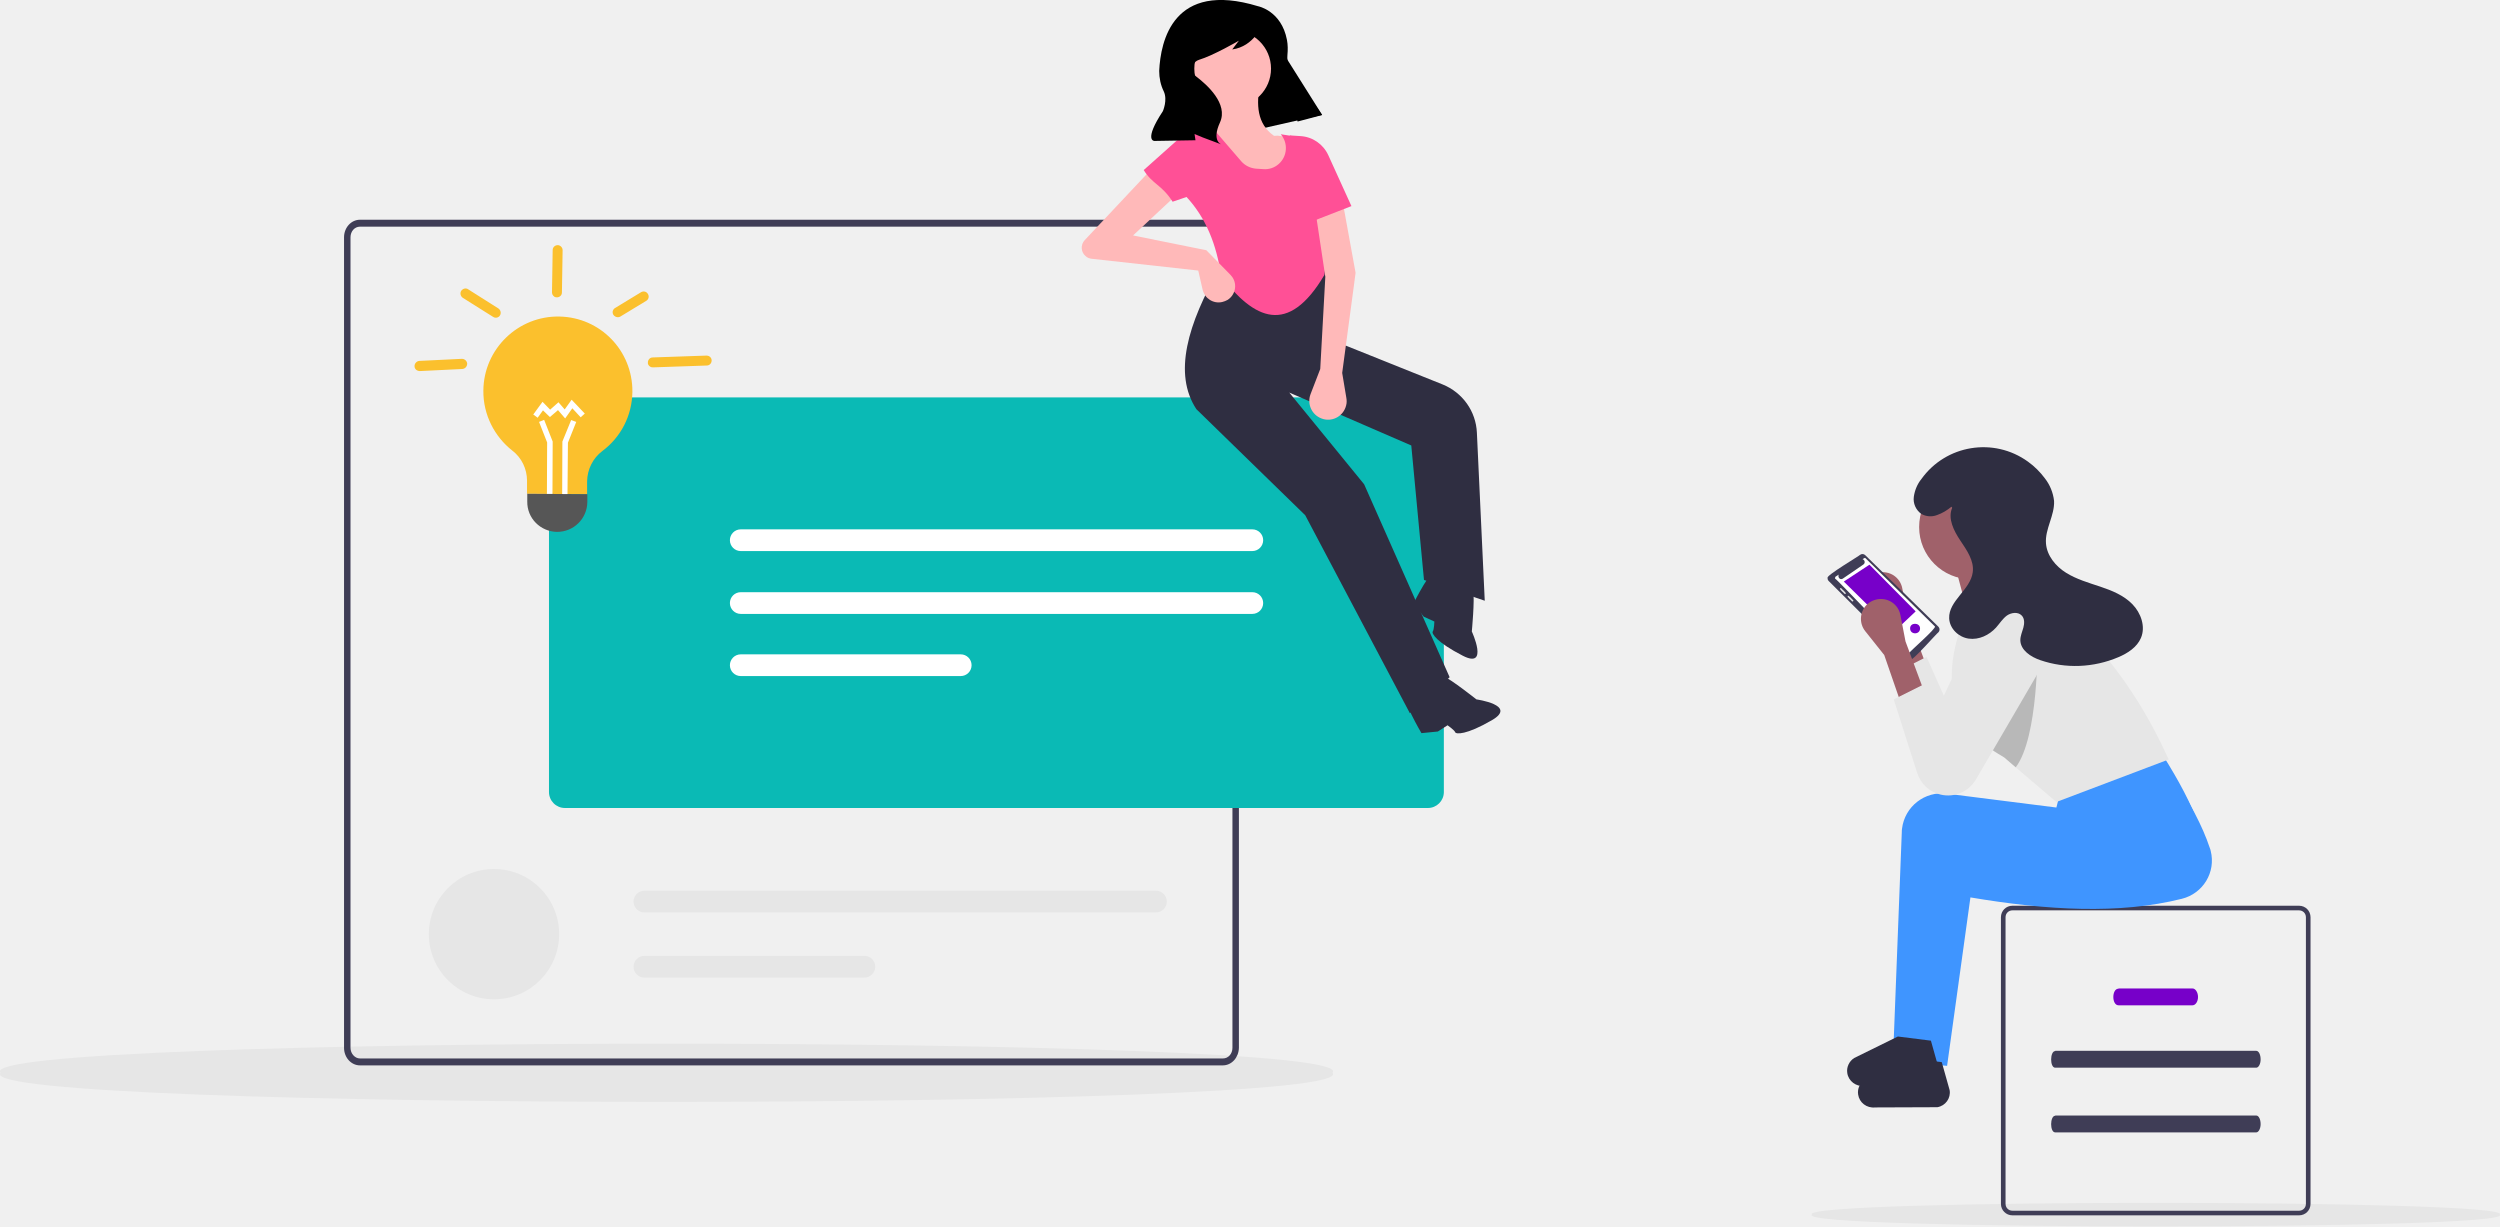
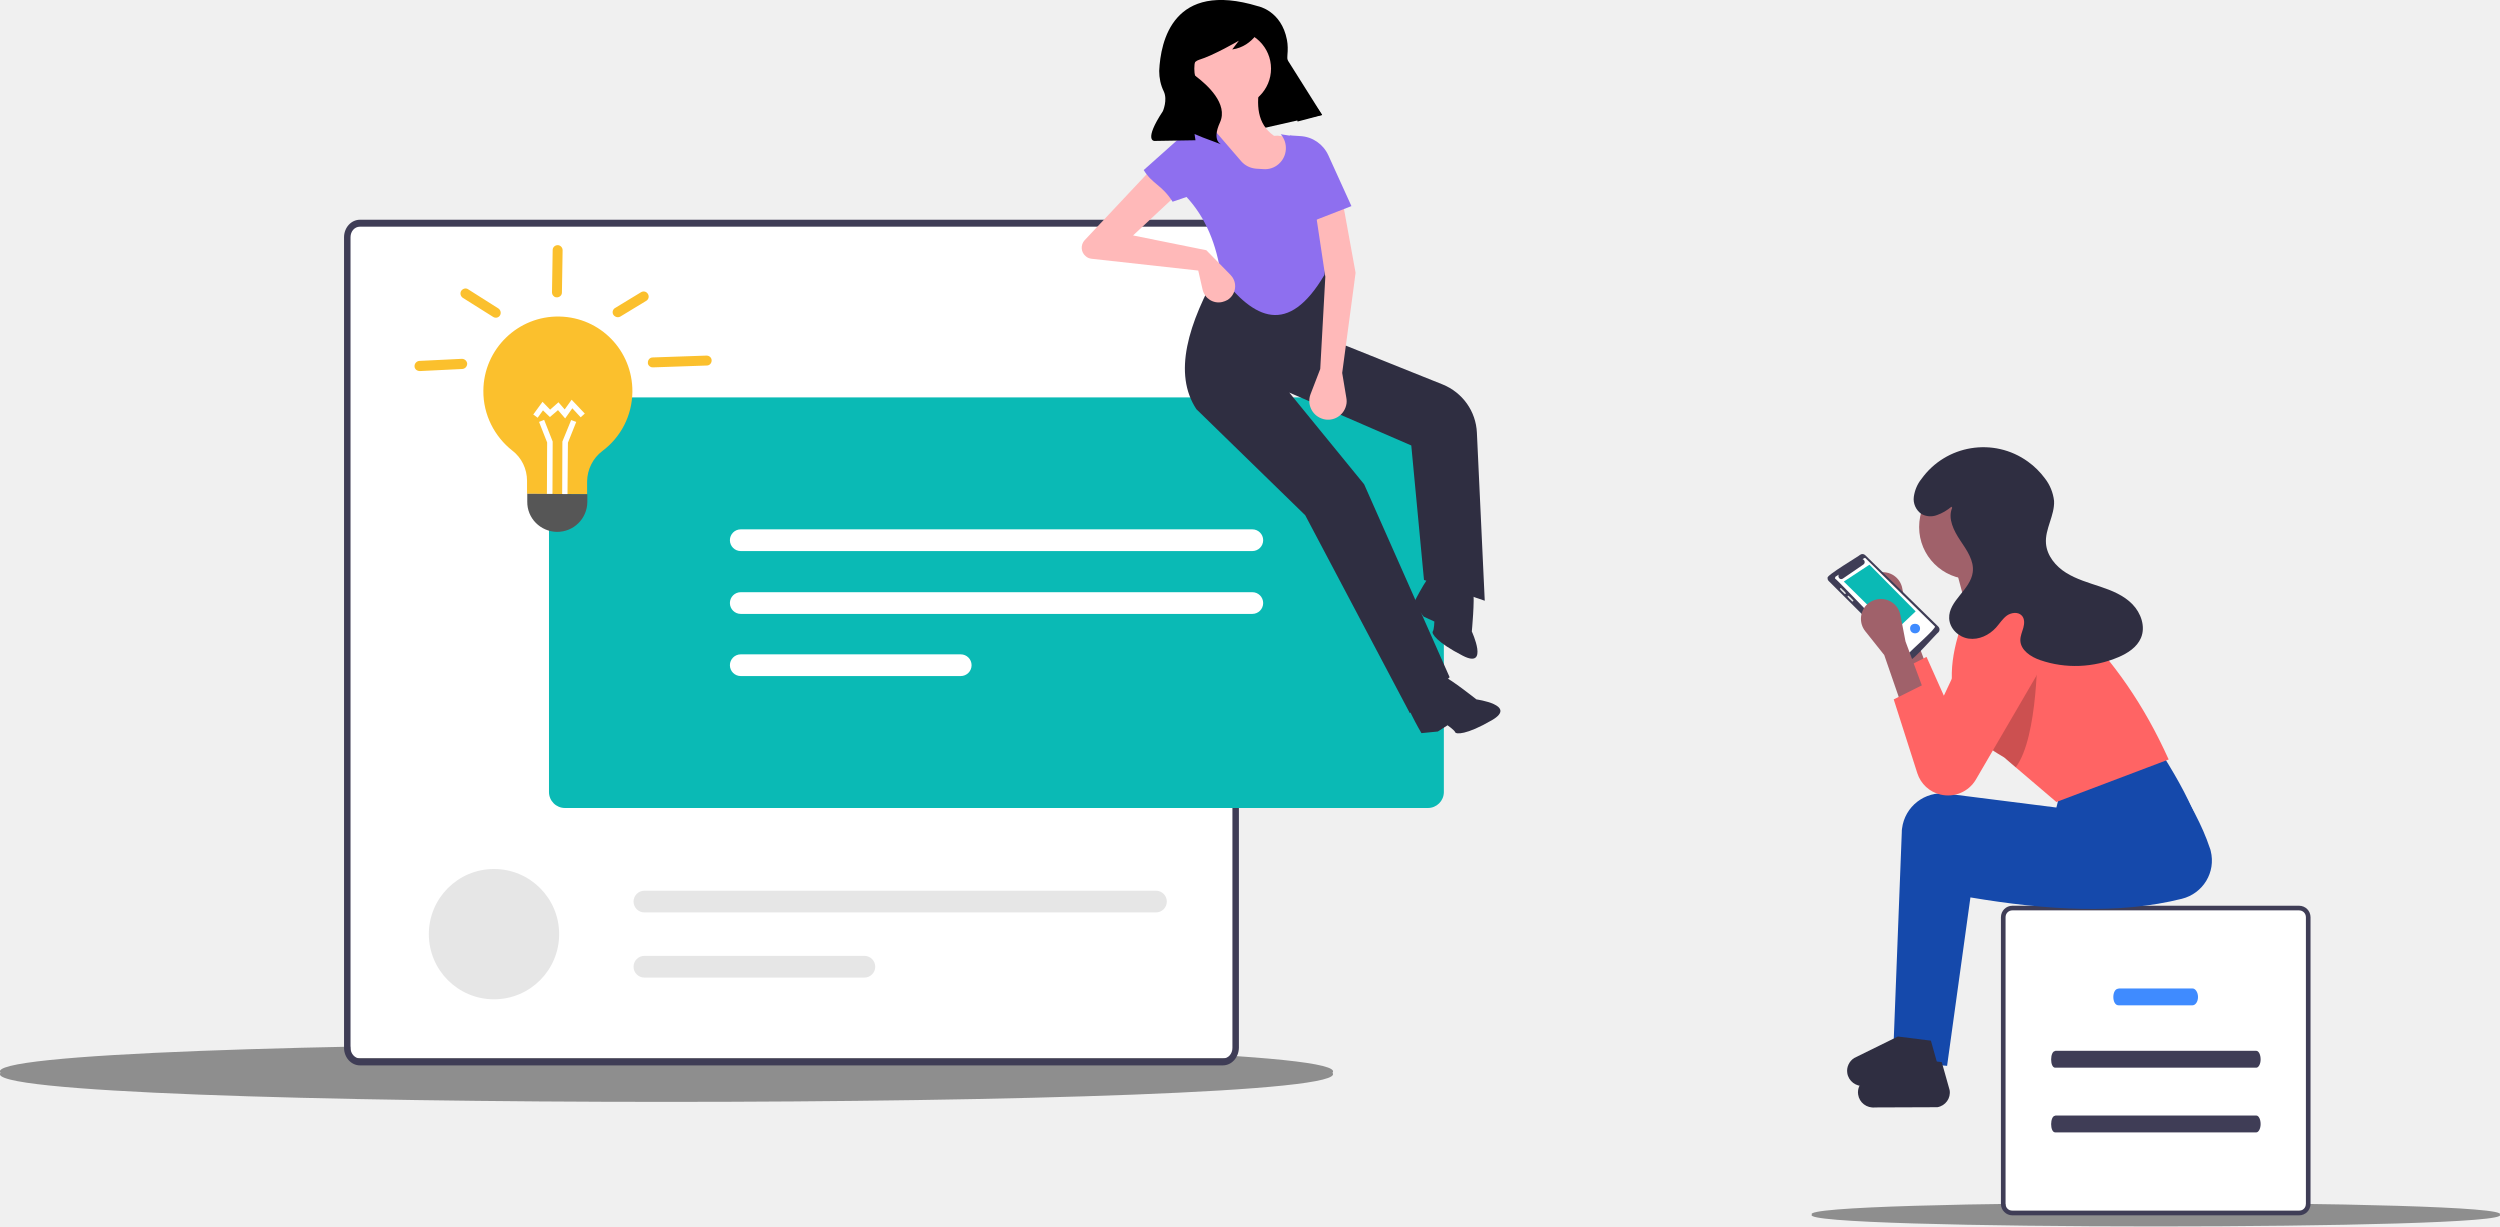
<svg xmlns="http://www.w3.org/2000/svg" version="1.1" id="ad1db818-b740-459f-8c8c-b7c337b4c82d" x="0px" y="0px" viewBox="0 0 1082 530.8" style="enable-background:new 0 0 1082 530.8;" xml:space="preserve">
  <style type="text/css">
- 	.st0{fill:#E6E6E6;}
- 	.st1{fill:#3F3D56;}
- 	.st2{fill:#7700C9;}
- 	.st3{fill:#A0616A;}
- 	.st4{fill:#3F95FF;}
- 	.st5{fill:#2F2E41;}
- 	.st6{fill:#FFFFFF;}
- 	.st7{opacity:0.2;enable-background:new    ;}
+ 	.st0{fill:#8E8E8E;}
+ 	.st1{fill:#FFFFFF;}
+ 	.st2{fill:#3F3D56;}
+ 	.st3{fill:#3F8BFF;}
+ 	.st4{fill:#A0616A;}
+ 	.st5{fill:#FF6464;}
+ 	.st6{fill:#1549AB;}
+ 	.st7{fill:#2F2E41;}
	.st8{fill:#0ABAB5;}
- 	.st9{fill:#FFB9B9;}
- 	.st10{fill:#FF5096;}
- 	.st11{fill:#FBC02D;}
- 	.st12{fill:#565656;}
+ 	.st9{fill:#E6E6E6;}
+ 	.st10{opacity:0.2;enable-background:new    ;}
+ 	.st11{fill:#FFB9B9;}
+ 	.st12{fill:#8E6FEF;}
+ 	.st13{fill:#FBC02D;}
+ 	.st14{fill:#565656;}
</style>
+   <path class="st0" d="M576.7,464.3c14.5,16.8-591.1,16.8-576.5,0C-14.3,447.5,591.3,447.5,576.7,464.3z" />
+   <rect x="151.7" y="98.1" class="st1" width="381.7" height="359.8" />
  <path class="st0" d="M1081.9,525.7c7.5,6.8-305.3,6.8-297.7,0C776.6,518.9,1089.4,518.9,1081.9,525.7z" />
-   <path class="st0" d="M576.7,464.3c14.5,16.8-591.1,16.8-576.5,0C-14.3,447.5,591.3,447.5,576.7,464.3z" />
-   <path id="e84b1720-bcff-4cbb-a054-3015ec64150f" class="st1" d="M889.5,454.9c-2.3,0-2.4,7.2,0,7.2h87c1,0,1.9-1.6,1.9-3.6  c0-2-0.8-3.7-1.9-3.7H889.5z" />
-   <path id="e860648b-2b37-4627-9c5b-8f6e964a3c31" class="st2" d="M916.9,427.9c-3,0-3,7.2,0,7.2h32c1.3,0,2.4-1.6,2.4-3.6  c0-2-1.1-3.7-2.4-3.7H916.9z" />
-   <path id="a755faaa-e7b4-4234-ae1c-f54238f9c9ba" class="st1" d="M889.5,482.9c-2.3,0-2.4,7.2,0,7.2h87c1,0,1.9-1.6,1.9-3.6  c0-2-0.8-3.7-1.9-3.7H889.5z" />
-   <path class="st1" d="M995,392H871c-2.8,0-5,2.2-5,5v124c0,2.8,2.2,5,5,5h124c2.8,0,5-2.2,5-5V397C1000,394.2,997.8,392,995,392z   M998,521c0,1.7-1.3,3-3,3H871c-1.7,0-3-1.3-3-3V397c0-1.7,1.3-3,3-3h124c1.7,0,3,1.3,3,3V521z" />
-   <path class="st3" d="M823.8,293.6l10.1-5l-8.4-22.6l-2.2-11.4c-0.9-4.7-5.4-7.7-10.1-6.8c-1.5,0.3-2.8,0.9-4,1.9l0,0  c-3.5,3-4,8.3-1.1,11.9l8.2,10.3L823.8,293.6z" />
-   <path class="st0" d="M820.4,291.1l1.9,5.8l8.3,26.1c2.3,7.3,10.2,11.4,17.5,9.1c3.2-1,6-3.2,7.7-6.1l27-46.3  c0.4-0.7,0.8-1.5,1.1-2.3c2.8-7.4-0.9-15.6-8.2-18.4c-6.9-2.6-14.6,0.4-17.9,7l-16.5,35.1l-7.5-16.8L820.4,291.1z" />
-   <path class="st4" d="M824.3,459.6l18.4,1.7l10.1-72.9c33.2,5.6,64.4,7.4,91.5,0.6c9.2-2.3,14.8-11.5,12.5-20.7  c-0.1-0.4-0.2-0.9-0.4-1.3c-3.2-9.7-8.9-20-15.6-30.7l-44.4,15.9l-1.7,6.7l-47.4-6c-9.5-1.2-18.2,5.5-19.4,15.1  c-0.1,0.5-0.1,1-0.1,1.5L824.3,459.6z" />
-   <path class="st5" d="M804.2,473.7L804.2,473.7c-0.4-2.5,0.8-5.1,3-6.5l18.9-9.3l14.3,1.8l3.4,12.1c0.6,3.5-1.8,6.8-5.3,7.4  c-0.1,0-0.2,0-0.3,0l-26.6,0.1C807.9,479.7,804.7,477.2,804.2,473.7z" />
-   <path class="st4" d="M819.6,450.2l18.4,1.7l10.1-72.9c33.2,5.6,64.4,7.4,91.5,0.6c9.2-2.3,14.8-11.5,12.5-20.7  c-0.1-0.4-0.2-0.9-0.4-1.3c-3.2-9.7-8.9-20-15.6-30.7l-44.4,15.9l-1.7,6.7l-47.4-6c-9.5-1.2-18.2,5.5-19.4,15.1  c-0.1,0.5-0.1,1-0.1,1.5L819.6,450.2z" />
-   <path class="st5" d="M799.5,464.4L799.5,464.4c-0.4-2.5,0.8-5.1,3-6.5l18.9-9.3l14.3,1.8l3.4,12.1c0.6,3.5-1.8,6.8-5.3,7.4  c-0.1,0-0.2,0-0.3,0l-26.6,0.1C803.3,470.4,800,467.9,799.5,464.4z" />
-   <circle class="st3" cx="853.2" cy="228.1" r="22.6" />
-   <polygon class="st3" points="854,274.2 880,270.8 869.9,239.8 844.8,239.8 " />
-   <path class="st0" d="M846.9,305.5c1.3,3.7,3.2,7.1,5.7,10.1c3.5,4.2,7.6,7.9,12.3,10.7c0.8,0.5,1.7,1,2.5,1.5l5,4.3l17.6,15  l48.6-18.4c-10.7-23.8-24.1-42.7-39.4-57.8c-6.5-9.6-18.3-14.1-29.6-11.3l-18.2,4.5C845,279.4,842.6,293.5,846.9,305.5z" />
-   <path class="st1" d="M807.3,240.3c-0.6-0.6-1.5-0.7-2.2-0.2c-0.4,0.5-15,9.1-14.1,10c-0.1,0.5,0.1,1,0.5,1.4l33.8,33.7  c0.3,0.3,0.8,0.5,1.3,0.5c0.7,0.9,11.8-11.8,12.3-12c0.7-0.7,0.7-1.8,0-2.5L807.3,240.3z" />
-   <path class="st6" d="M794.4,249.6l1.4-0.9c-0.3,0.6-0.1,1.4,0.5,1.8c0.4,0.2,0.9,0.2,1.3-0.1l8.9-6.1c0.6-0.4,0.7-1.2,0.3-1.8  c-0.2-0.2-0.4-0.4-0.7-0.5c0.4-0.1,0.9-0.8,1.3-0.4l30,29.5c1.1,0.5-10.9,10.9-10.9,11.3c-0.9,1-31.6-32-32.3-32  C794.2,250.2,794.2,249.9,794.4,249.6C794.4,249.7,794.4,249.7,794.4,249.6z" />
-   <polygon class="st2" points="829.1,264.6 819.9,273.3 798,251.7 809.1,244.4 " />
-   <path class="st0" d="M798.8,257c0.5-0.4-1.8-2.1-1.9-2.4c-0.1-0.1-0.3-0.1-0.5,0c-0.5,0.4,1.8,2.1,1.9,2.4  C798.5,257.1,798.7,257.1,798.8,257z" />
-   <path class="st0" d="M802.1,259.8c-0.3-0.1-2-2.4-2.4-1.9c-0.5,0.4,1.8,2.1,1.9,2.4C801.9,260.5,802.3,260,802.1,259.8z" />
-   <path class="st2" d="M826.7,272c0,2.8,4.3,2.8,4.3,0C831,269.3,826.6,269.3,826.7,272z" />
-   <path class="st7" d="M852.6,315.6c3.5,4.2,7.6,7.9,12.3,10.7c0.8,0.5,1.7,1,2.5,1.5l5,4.3c9.9-13,9.4-52.6,9.4-52.6l-15.1,1.5  L852.6,315.6z" />
-   <path class="st3" d="M823,305.2l10.1-5l-8.4-22.6l-2.2-11.4c-0.9-4.7-5.4-7.7-10.1-6.8c-1.5,0.3-2.8,0.9-4,1.9l0,0  c-3.5,3-4,8.3-1.1,11.9l8.2,10.3L823,305.2z" />
-   <path class="st0" d="M833,296l-13.4,6.7l10.2,31.9c1.5,4.7,5.3,8.2,10.1,9.3l0,0c5.9,1.4,12.1-1.2,15.2-6.4l27-46.3  c4-6.6,1.9-15.2-4.6-19.4l0,0c-6.6-4.2-15.4-2.2-19.7,4.4c-0.3,0.4-0.5,0.9-0.7,1.3l-16.5,35.1L833,296z" />
-   <path class="st5" d="M844.6,219.3c-1.8,1.5-3.9,2.8-6.2,3.6c-2.3,0.9-4.8,0.7-6.9-0.5c-2.3-1.7-3.6-4.5-3.2-7.4  c0.4-2.8,1.5-5.5,3.3-7.7c10.6-14.8,31.3-18.2,46.1-7.5c2.8,2,5.3,4.5,7.3,7.2c2.2,2.8,3.6,6.2,4,9.8c0.3,6.3-4,12.2-3.5,18.4  c0.4,5.3,4.2,9.9,8.7,12.7s9.7,4.3,14.8,6s10.2,3.8,13.9,7.6s5.8,9.7,3.7,14.6c-1.7,4-5.7,6.6-9.7,8.3c-10.8,4.6-22.9,5.1-33.9,1.3  c-4.1-1.4-8.5-4.3-8.6-8.6c0-1.9,0.8-3.6,1.3-5.4s0.6-4-0.7-5.3c-1.6-1.7-4.5-1.3-6.4,0c-1.9,1.4-3.1,3.4-4.7,5.2  c-3,3.3-7.4,5.4-11.8,4.8c-4.4-0.6-8.3-4.3-8.5-8.8c-0.3-7.6,9.2-12.3,10.2-19.9c0.7-5-2.6-9.6-5.4-13.8s-5.5-9.5-3.5-14.1" />
-   <path class="st1" d="M529.2,461.1H155.8c-3.8,0-6.9-3.4-6.9-7.6V102.7c0-4.2,3.1-7.6,6.9-7.6h373.5c3.8,0,6.9,3.4,6.9,7.6v350.8  C536.1,457.7,533.1,461.1,529.2,461.1z M155.8,98.1c-2.3,0-4.1,2-4.1,4.6v350.8c0,2.5,1.9,4.6,4.1,4.6h373.5c2.3,0,4.1-2,4.1-4.6  V102.7c0-2.5-1.9-4.6-4.1-4.6H155.8z" />
-   <circle class="st0" cx="213.8" cy="404.3" r="28.2" />
-   <path class="st0" d="M278.9,385.5c-2.6,0-4.7,2.1-4.7,4.7c0,2.6,2.1,4.7,4.7,4.7h221.4c2.6,0,4.7-2.1,4.7-4.7s-2.1-4.7-4.7-4.7  H278.9z" />
-   <path class="st0" d="M278.9,413.7c-2.6,0-4.7,2.1-4.7,4.7s2.1,4.7,4.7,4.7h95.2c2.6,0,4.7-2.1,4.7-4.7c0-2.6-2.1-4.7-4.7-4.7  c0,0,0,0,0,0H278.9z" />
+   <rect x="868" y="394" class="st1" width="130" height="130" />
+   <path id="e84b1720-bcff-4cbb-a054-3015ec64150f" class="st2" d="M889.5,454.9c-2.3,0-2.4,7.2,0,7.2h87c1,0,1.9-1.6,1.9-3.6  s-0.8-3.7-1.9-3.7h-87V454.9z" />
+   <path id="e860648b-2b37-4627-9c5b-8f6e964a3c31" class="st3" d="M916.9,427.9c-3,0-3,7.2,0,7.2h32c1.3,0,2.4-1.6,2.4-3.6  s-1.1-3.7-2.4-3.7h-32V427.9z" />
+   <path id="a755faaa-e7b4-4234-ae1c-f54238f9c9ba" class="st2" d="M889.5,482.9c-2.3,0-2.4,7.2,0,7.2h87c1,0,1.9-1.6,1.9-3.6  s-0.8-3.7-1.9-3.7h-87V482.9z" />
+   <path class="st2" d="M995,392H871c-2.8,0-5,2.2-5,5v124c0,2.8,2.2,5,5,5h124c2.8,0,5-2.2,5-5V397C1000,394.2,997.8,392,995,392z   M998,521c0,1.7-1.3,3-3,3H871c-1.7,0-3-1.3-3-3V397c0-1.7,1.3-3,3-3h124c1.7,0,3,1.3,3,3V521z" />
+   <path class="st4" d="M823.8,293.6l10.1-5l-8.4-22.6l-2.2-11.4c-0.9-4.7-5.4-7.7-10.1-6.8c-1.5,0.3-2.8,0.9-4,1.9l0,0  c-3.5,3-4,8.3-1.1,11.9l8.2,10.3L823.8,293.6z" />
+   <path class="st5" d="M820.4,291.1l1.9,5.8l8.3,26.1c2.3,7.3,10.2,11.4,17.5,9.1c3.2-1,6-3.2,7.7-6.1l27-46.3  c0.4-0.7,0.8-1.5,1.1-2.3c2.8-7.4-0.9-15.6-8.2-18.4c-6.9-2.6-14.6,0.4-17.9,7l-16.5,35.1l-7.5-16.8L820.4,291.1z" />
+   <path class="st6" d="M824.3,459.6l18.4,1.7l10.1-72.9c33.2,5.6,64.4,7.4,91.5,0.6c9.2-2.3,14.8-11.5,12.5-20.7  c-0.1-0.4-0.2-0.9-0.4-1.3c-3.2-9.7-8.9-20-15.6-30.7l-44.4,15.9l-1.7,6.7l-47.4-6c-9.5-1.2-18.2,5.5-19.4,15.1  c-0.1,0.5-0.1,1-0.1,1.5L824.3,459.6z" />
+   <path class="st7" d="M804.2,473.7L804.2,473.7c-0.4-2.5,0.8-5.1,3-6.5l18.9-9.3l14.3,1.8l3.4,12.1c0.6,3.5-1.8,6.8-5.3,7.4  c-0.1,0-0.2,0-0.3,0l-26.6,0.1C807.9,479.7,804.7,477.2,804.2,473.7z" />
+   <path class="st6" d="M819.6,450.2l18.4,1.7l10.1-72.9c33.2,5.6,64.4,7.4,91.5,0.6c9.2-2.3,14.8-11.5,12.5-20.7  c-0.1-0.4-0.2-0.9-0.4-1.3c-3.2-9.7-8.9-20-15.6-30.7l-44.4,15.9l-1.7,6.7l-47.4-6c-9.5-1.2-18.2,5.5-19.4,15.1  c-0.1,0.5-0.1,1-0.1,1.5L819.6,450.2z" />
+   <path class="st7" d="M799.5,464.4L799.5,464.4c-0.4-2.5,0.8-5.1,3-6.5l18.9-9.3l14.3,1.8l3.4,12.1c0.6,3.5-1.8,6.8-5.3,7.4  c-0.1,0-0.2,0-0.3,0l-26.6,0.1C803.3,470.4,800,467.9,799.5,464.4z" />
+   <circle class="st4" cx="853.2" cy="228.1" r="22.6" />
+   <polygon class="st4" points="854,274.2 880,270.8 869.9,239.8 844.8,239.8 " />
+   <path class="st5" d="M846.9,305.5c1.3,3.7,3.2,7.1,5.7,10.1c3.5,4.2,7.6,7.9,12.3,10.7c0.8,0.5,1.7,1,2.5,1.5l5,4.3l17.6,15  l48.6-18.4c-10.7-23.8-24.1-42.7-39.4-57.8c-6.5-9.6-18.3-14.1-29.6-11.3l-18.2,4.5C845,279.4,842.6,293.5,846.9,305.5z" />
+   <path class="st2" d="M807.3,240.3c-0.6-0.6-1.5-0.7-2.2-0.2c-0.4,0.5-15,9.1-14.1,10c-0.1,0.5,0.1,1,0.5,1.4l33.8,33.7  c0.3,0.3,0.8,0.5,1.3,0.5c0.7,0.9,11.8-11.8,12.3-12c0.7-0.7,0.7-1.8,0-2.5L807.3,240.3z" />
+   <path class="st1" d="M794.4,249.6l1.4-0.9c-0.3,0.6-0.1,1.4,0.5,1.8c0.4,0.2,0.9,0.2,1.3-0.1l8.9-6.1c0.6-0.4,0.7-1.2,0.3-1.8  c-0.2-0.2-0.4-0.4-0.7-0.5c0.4-0.1,0.9-0.8,1.3-0.4l30,29.5c1.1,0.5-10.9,10.9-10.9,11.3c-0.9,1-31.6-32-32.3-32  C794.2,250.2,794.2,249.9,794.4,249.6C794.4,249.7,794.4,249.7,794.4,249.6z" />
+   <polygon class="st8" points="829.1,264.6 819.9,273.3 798,251.7 809.1,244.4 " />
+   <path class="st9" d="M798.8,257c0.5-0.4-1.8-2.1-1.9-2.4c-0.1-0.1-0.3-0.1-0.5,0c-0.5,0.4,1.8,2.1,1.9,2.4  C798.5,257.1,798.7,257.1,798.8,257z" />
+   <path class="st9" d="M802.1,259.8c-0.3-0.1-2-2.4-2.4-1.9c-0.5,0.4,1.8,2.1,1.9,2.4C801.9,260.5,802.3,260,802.1,259.8z" />
+   <path class="st3" d="M826.7,272c0,2.8,4.3,2.8,4.3,0C831,269.3,826.6,269.3,826.7,272z" />
+   <path class="st10" d="M852.6,315.6c3.5,4.2,7.6,7.9,12.3,10.7c0.8,0.5,1.7,1,2.5,1.5l5,4.3c9.9-13,9.4-52.6,9.4-52.6l-15.1,1.5  L852.6,315.6z" />
+   <path class="st4" d="M823,305.2l10.1-5l-8.4-22.6l-2.2-11.4c-0.9-4.7-5.4-7.7-10.1-6.8c-1.5,0.3-2.8,0.9-4,1.9l0,0  c-3.5,3-4,8.3-1.1,11.9l8.2,10.3L823,305.2z" />
+   <path class="st5" d="M833,296l-13.4,6.7l10.2,31.9c1.5,4.7,5.3,8.2,10.1,9.3l0,0c5.9,1.4,12.1-1.2,15.2-6.4l27-46.3  c4-6.6,1.9-15.2-4.6-19.4l0,0c-6.6-4.2-15.4-2.2-19.7,4.4c-0.3,0.4-0.5,0.9-0.7,1.3l-16.5,35.1L833,296z" />
+   <path class="st7" d="M844.6,219.3c-1.8,1.5-3.9,2.8-6.2,3.6c-2.3,0.9-4.8,0.7-6.9-0.5c-2.3-1.7-3.6-4.5-3.2-7.4  c0.4-2.8,1.5-5.5,3.3-7.7c10.6-14.8,31.3-18.2,46.1-7.5c2.8,2,5.3,4.5,7.3,7.2c2.2,2.8,3.6,6.2,4,9.8c0.3,6.3-4,12.2-3.5,18.4  c0.4,5.3,4.2,9.9,8.7,12.7s9.7,4.3,14.8,6s10.2,3.8,13.9,7.6s5.8,9.7,3.7,14.6c-1.7,4-5.7,6.6-9.7,8.3c-10.8,4.6-22.9,5.1-33.9,1.3  c-4.1-1.4-8.5-4.3-8.6-8.6c0-1.9,0.8-3.6,1.3-5.4s0.6-4-0.7-5.3c-1.6-1.7-4.5-1.3-6.4,0c-1.9,1.4-3.1,3.4-4.7,5.2  c-3,3.3-7.4,5.4-11.8,4.8c-4.4-0.6-8.3-4.3-8.5-8.8c-0.3-7.6,9.2-12.3,10.2-19.9c0.7-5-2.6-9.6-5.4-13.8s-5.5-9.5-3.5-14.1" />
+   <path class="st2" d="M529.2,461.1H155.8c-3.8,0-6.9-3.4-6.9-7.6V102.7c0-4.2,3.1-7.6,6.9-7.6h373.5c3.8,0,6.9,3.4,6.9,7.6v350.8  C536.1,457.7,533.1,461.1,529.2,461.1z M155.8,98.1c-2.3,0-4.1,2-4.1,4.6v350.8c0,2.5,1.9,4.6,4.1,4.6h373.5c2.3,0,4.1-2,4.1-4.6  V102.7c0-2.5-1.9-4.6-4.1-4.6H155.8z" />
+   <circle class="st9" cx="213.8" cy="404.3" r="28.2" />
+   <path class="st9" d="M278.9,385.5c-2.6,0-4.7,2.1-4.7,4.7s2.1,4.7,4.7,4.7h221.4c2.6,0,4.7-2.1,4.7-4.7s-2.1-4.7-4.7-4.7H278.9z" />
+   <path class="st9" d="M278.9,413.7c-2.6,0-4.7,2.1-4.7,4.7s2.1,4.7,4.7,4.7h95.2c2.6,0,4.7-2.1,4.7-4.7s-2.1-4.7-4.7-4.7l0,0H278.9z" />
  <path class="st8" d="M618,349.7H244.5c-3.8,0-6.9-3.1-6.9-6.9V178.9c0-3.8,3.1-6.9,6.9-6.9H618c3.8,0,6.9,3.1,6.9,6.9v163.9  C624.9,346.6,621.8,349.7,618,349.7z" />
-   <path class="st6" d="M320.6,229.1c-2.6,0-4.7,2.1-4.7,4.7c0,2.6,2.1,4.7,4.7,4.7h221.4c2.6,0,4.7-2.1,4.7-4.7c0-2.6-2.1-4.7-4.7-4.7  H320.6z" />
-   <path class="st6" d="M320.6,256.3c-2.6,0-4.7,2.1-4.7,4.7c0,2.6,2.1,4.7,4.7,4.7h221.4c2.6,0,4.7-2.1,4.7-4.7c0-2.6-2.1-4.7-4.7-4.7  H320.6z" />
-   <path class="st6" d="M320.6,283.2c-2.6,0-4.7,2.1-4.7,4.7c0,2.6,2.1,4.7,4.7,4.7h95.2c2.6,0,4.7-2.1,4.7-4.7s-2.1-4.7-4.7-4.7  c0,0,0,0,0,0H320.6z" />
+   <path class="st1" d="M320.6,229.1c-2.6,0-4.7,2.1-4.7,4.7c0,2.6,2.1,4.7,4.7,4.7H542c2.6,0,4.7-2.1,4.7-4.7c0-2.6-2.1-4.7-4.7-4.7  H320.6z" />
+   <path class="st1" d="M320.6,256.3c-2.6,0-4.7,2.1-4.7,4.7s2.1,4.7,4.7,4.7H542c2.6,0,4.7-2.1,4.7-4.7s-2.1-4.7-4.7-4.7H320.6z" />
+   <path class="st1" d="M320.6,283.2c-2.6,0-4.7,2.1-4.7,4.7s2.1,4.7,4.7,4.7h95.2c2.6,0,4.7-2.1,4.7-4.7s-2.1-4.7-4.7-4.7l0,0H320.6z" />
  <polygon points="572.2,49.7 526.4,60.1 507,23.6 546.2,8.4 " />
-   <path class="st5" d="M610.2,308.7l17.2-15.6l-37-83.5L558,169.9l52.8,22.9l5.5,58.2l26.3,9l-3.4-72.7c-0.4-9.3-6.2-17.4-14.8-20.9  L581,149l-7.8-32.6l-45.2-0.6c-14.1,24.5-20.3,46-10.2,61.3l47.1,45.9L610.2,308.7z" />
-   <path class="st5" d="M618.2,298.1c0,0,2.4-7.3,6.3-5.6c3.8,1.7,14.5,10.2,14.5,10.2s17.9,2.5,6.7,9s-15.6,6.1-15.9,5.2s-3.3-3-3.3-3  l-4.2,2.7l-7.1,0.7c0,0-9.3-15.8-6.3-16.2S618.4,301.2,618.2,298.1z" />
-   <path class="st5" d="M629.5,253.4c0,0,7.4-1.9,8.1,2.2c0.7,4.1-0.6,17.7-0.6,17.7s7.6,16.4-3.9,10.5c-11.5-5.9-13.6-9.7-13-10.5  s0.7-4.3,0.7-4.3l-4.6-2.1l-4.5-5.6c0,0,8.2-16.5,10.2-14.2S627,255.2,629.5,253.4z" />
-   <circle class="st9" cx="533.5" cy="29.7" r="16.6" />
-   <path class="st9" d="M531.6,84.3l40.3-5.8c-6-10.9-12.2-20.8-20.5-19.7c-7.4-5.2-7.8-13.5-6-22.9l-20.1,5.4  c1.8,5.8,1.1,10.8-3.6,14.8C528.1,65.4,532.4,74.7,531.6,84.3z" />
-   <path class="st10" d="M528.5,119.6c14.3,18.6,29,26,44.7-0.6l1.3-11.9c10.1-12.8,7.2-23.8-5.2-33.6l-6-14l-9-1.4l0,0  c3.3,3.8,2.9,9.6-0.9,12.9c-1.8,1.6-4.2,2.4-6.6,2.2l-3.2-0.2c-2.4-0.2-4.7-1.3-6.3-3.1l-13.8-16l-5.8,1.6c-1.3,0.4-2.3,1.5-2.4,2.9  l-1.9,26.7C521.8,94.1,526.6,105.8,528.5,119.6z" />
-   <path class="st9" d="M522.1,108.3l-31.7-6.4l21-19.6l-8-14.5l-34,36.2c-1.8,2-1.6,5.1,0.4,6.8c0.7,0.7,1.7,1.1,2.7,1.2l46.1,5.1  l1.9,8.3c0.9,3.8,4.7,6.2,8.5,5.3c0.8-0.2,1.6-0.5,2.3-0.9l0,0c3.3-2.1,4.3-6.5,2.1-9.8c-0.3-0.4-0.6-0.8-0.9-1.1L522.1,108.3z" />
-   <path class="st9" d="M571.4,159.7l-4.2,10.9c-1.6,4.2,0.5,8.9,4.7,10.5c0.3,0.1,0.6,0.2,0.9,0.3l0,0c4.3,1.1,8.7-1.5,9.8-5.9  c0.3-1.1,0.3-2.2,0.1-3.3l-1.8-10.8l5.8-43.3l-5.2-28.6l-11.9,3.7l4,26.6L571.4,159.7z" />
-   <path class="st10" d="M566.9,96.2l18-7l-10-22c-2.2-4.8-6.8-8-12.1-8.3l-4.6-0.3L566.9,96.2z" />
-   <path class="st10" d="M507.5,87.3l19.2-6.5l-6.8-23.1c-0.5-1.5-2-2.5-3.6-2.3l0,0c-0.7,0.1-1.3,0.4-1.8,0.8L495,73.6  C498.8,79.8,502.8,79.9,507.5,87.3z" />
-   <path d="M544.5,2.7c0,0,10.1,1.9,12.5,14.6c0.4,2.1,0.4,4.3,0.2,6.5c-0.2,2.4,0.1,7.6,5.4,13.6c3.4,3.9,6.7,8.1,9.6,12.4l0,0  l-10.6,2.8L556.9,35c-2.3-8.5-5.8-16.6-10.5-24.1l-0.1-0.2c0,0-3.5,9.4-13,10.7l2.9-3.8c0,0-11,6.4-17.3,8.3c-2.2,0.7-3.4,3-2.7,5.1  c0.2,0.8,0.7,1.5,1.4,2c0,0,0.1,0.1,0.1,0.1c4.6,3.5,14,11.8,10.3,19.9s0.6,9.5,0.6,9.5l-8-3L517,58l0.4,2.7L499.6,61  c0,0-4.8,0,3.7-12.9c0,0,2.1-4.8,0.4-8.5c-1.4-2.8-2-5.9-2-8.9C502.3,17.8,507.7-8.5,544.5,2.7z" />
-   <path class="st11" d="M266.3,137c0.7,0.4,1.5,0.4,2.2,0l11.2-6.8c1-0.6,1.4-1.9,0.7-3c-0.6-1-1.9-1.4-3-0.7l-11.2,6.8  c-1,0.6-1.4,1.9-0.7,3C265.7,136.6,266,136.8,266.3,137z" />
-   <path class="st11" d="M241.4,106.1c-1.2,0-2.2,0.9-2.2,2.1l-0.3,18.3c0,0.7,0.3,1.4,0.9,1.8c0.3,0.3,0.8,0.4,1.2,0.4  c1.2,0,2.2-0.9,2.2-2.1l0.3-18.3C243.5,107.1,242.5,106.1,241.4,106.1" />
-   <path class="st11" d="M213.5,137.2c1,0.6,2.3,0.3,2.9-0.7c0.6-1,0.3-2.3-0.7-3l-13.1-8.3c-1-0.7-2.3-0.3-3,0.7c-0.6,1-0.3,2.3,0.7,3  L213.5,137.2C213.5,137.2,213.5,137.2,213.5,137.2z" />
-   <path class="st11" d="M180.5,160.3c0.4,0.2,0.8,0.3,1.2,0.3l18.4-0.9c1.2-0.1,2.1-1.1,2.1-2.3c-0.1-1.2-1.1-2.1-2.3-2.1l-18.4,0.9  c-1.2,0.1-2.1,1.1-2.1,2.3C179.4,159.3,179.9,160,180.5,160.3z" />
-   <path class="st11" d="M281.4,158.7c0.3,0.2,0.7,0.3,1.2,0.3l23.3-0.8c1.2,0,2.1-1,2.1-2.2c0-1.2-1-2.1-2.2-2.1l-23.3,0.8  c-1.2,0-2.1,1-2.1,2.2C280.3,157.7,280.8,158.3,281.4,158.7z" />
-   <path class="st11" d="M209.2,169.1c0.1-18,15-32.5,33-32.1c17.7,0.4,31.6,14.8,31.5,32.5c-0.1,10.5-5.1,19.8-13,25.7  c-4.1,3.1-6.5,7.9-6.6,13.1l0,5.6l-26-0.2l0-5.6c0-5.1-2.3-10-6.4-13.1C214.1,189,209.1,179.6,209.2,169.1z" />
+   <path class="st7" d="M610.2,308.7l17.2-15.6l-37-83.5L558,169.9l52.8,22.9l5.5,58.2l26.3,9l-3.4-72.7c-0.4-9.3-6.2-17.4-14.8-20.9  L581,149l-7.8-32.6l-45.2-0.6c-14.1,24.5-20.3,46-10.2,61.3l47.1,45.9L610.2,308.7z" />
+   <path class="st7" d="M618.2,298.1c0,0,2.4-7.3,6.3-5.6c3.8,1.7,14.5,10.2,14.5,10.2s17.9,2.5,6.7,9s-15.6,6.1-15.9,5.2s-3.3-3-3.3-3  l-4.2,2.7l-7.1,0.7c0,0-9.3-15.8-6.3-16.2S618.4,301.2,618.2,298.1z" />
+   <path class="st7" d="M629.5,253.4c0,0,7.4-1.9,8.1,2.2c0.7,4.1-0.6,17.7-0.6,17.7s7.6,16.4-3.9,10.5s-13.6-9.7-13-10.5  s0.7-4.3,0.7-4.3l-4.6-2.1l-4.5-5.6c0,0,8.2-16.5,10.2-14.2S627,255.2,629.5,253.4z" />
+   <circle class="st11" cx="533.5" cy="29.7" r="16.6" />
+   <path class="st11" d="M531.6,84.3l40.3-5.8c-6-10.9-12.2-20.8-20.5-19.7c-7.4-5.2-7.8-13.5-6-22.9l-20.1,5.4  c1.8,5.8,1.1,10.8-3.6,14.8C528.1,65.4,532.4,74.7,531.6,84.3z" />
+   <path class="st12" d="M528.5,119.6c14.3,18.6,29,26,44.7-0.6l1.3-11.9c10.1-12.8,7.2-23.8-5.2-33.6l-6-14l-9-1.4l0,0  c3.3,3.8,2.9,9.6-0.9,12.9c-1.8,1.6-4.2,2.4-6.6,2.2l-3.2-0.2c-2.4-0.2-4.7-1.3-6.3-3.1l-13.8-16l-5.8,1.6c-1.3,0.4-2.3,1.5-2.4,2.9  l-1.9,26.7C521.8,94.1,526.6,105.8,528.5,119.6z" />
+   <path class="st11" d="M522.1,108.3l-31.7-6.4l21-19.6l-8-14.5l-34,36.2c-1.8,2-1.6,5.1,0.4,6.8c0.7,0.7,1.7,1.1,2.7,1.2l46.1,5.1  l1.9,8.3c0.9,3.8,4.7,6.2,8.5,5.3c0.8-0.2,1.6-0.5,2.3-0.9l0,0c3.3-2.1,4.3-6.5,2.1-9.8c-0.3-0.4-0.6-0.8-0.9-1.1L522.1,108.3z" />
+   <path class="st11" d="M571.4,159.7l-4.2,10.9c-1.6,4.2,0.5,8.9,4.7,10.5c0.3,0.1,0.6,0.2,0.9,0.3l0,0c4.3,1.1,8.7-1.5,9.8-5.9  c0.3-1.1,0.3-2.2,0.1-3.3l-1.8-10.8l5.8-43.3l-5.2-28.6l-11.9,3.7l4,26.6L571.4,159.7z" />
+   <path class="st12" d="M566.9,96.2l18-7l-10-22c-2.2-4.8-6.8-8-12.1-8.3l-4.6-0.3L566.9,96.2z" />
+   <path class="st12" d="M507.5,87.3l19.2-6.5l-6.8-23.1c-0.5-1.5-2-2.5-3.6-2.3l0,0c-0.7,0.1-1.3,0.4-1.8,0.8L495,73.6  C498.8,79.8,502.8,79.9,507.5,87.3z" />
+   <path d="M544.5,2.7c0,0,10.1,1.9,12.5,14.6c0.4,2.1,0.4,4.3,0.2,6.5c-0.2,2.4,0.1,7.6,5.4,13.6c3.4,3.9,6.7,8.1,9.6,12.4l0,0  l-10.6,2.8L556.9,35c-2.3-8.5-5.8-16.6-10.5-24.1l-0.1-0.2c0,0-3.5,9.4-13,10.7l2.9-3.8c0,0-11,6.4-17.3,8.3c-2.2,0.7-3.4,3-2.7,5.1  c0.2,0.8,0.7,1.5,1.4,2l0.1,0.1c4.6,3.5,14,11.8,10.3,19.9s0.6,9.5,0.6,9.5l-8-3L517,58l0.4,2.7L499.6,61c0,0-4.8,0,3.7-12.9  c0,0,2.1-4.8,0.4-8.5c-1.4-2.8-2-5.9-2-8.9C502.3,17.8,507.7-8.5,544.5,2.7z" />
+   <path class="st13" d="M266.3,137c0.7,0.4,1.5,0.4,2.2,0l11.2-6.8c1-0.6,1.4-1.9,0.7-3c-0.6-1-1.9-1.4-3-0.7l-11.2,6.8  c-1,0.6-1.4,1.9-0.7,3C265.7,136.6,266,136.8,266.3,137z" />
+   <path class="st13" d="M241.4,106.1c-1.2,0-2.2,0.9-2.2,2.1l-0.3,18.3c0,0.7,0.3,1.4,0.9,1.8c0.3,0.3,0.8,0.4,1.2,0.4  c1.2,0,2.2-0.9,2.2-2.1l0.3-18.3C243.5,107.1,242.5,106.1,241.4,106.1" />
+   <path class="st13" d="M213.5,137.2c1,0.6,2.3,0.3,2.9-0.7c0.6-1,0.3-2.3-0.7-3l-13.1-8.3c-1-0.7-2.3-0.3-3,0.7c-0.6,1-0.3,2.3,0.7,3  L213.5,137.2L213.5,137.2z" />
+   <path class="st13" d="M180.5,160.3c0.4,0.2,0.8,0.3,1.2,0.3l18.4-0.9c1.2-0.1,2.1-1.1,2.1-2.3c-0.1-1.2-1.1-2.1-2.3-2.1l-18.4,0.9  c-1.2,0.1-2.1,1.1-2.1,2.3C179.4,159.3,179.9,160,180.5,160.3z" />
+   <path class="st13" d="M281.4,158.7c0.3,0.2,0.7,0.3,1.2,0.3l23.3-0.8c1.2,0,2.1-1,2.1-2.2s-1-2.1-2.2-2.1l-23.3,0.8  c-1.2,0-2.1,1-2.1,2.2C280.3,157.7,280.8,158.3,281.4,158.7z" />
+   <path class="st13" d="M209.2,169.1c0.1-18,15-32.5,33-32.1c17.7,0.4,31.6,14.8,31.5,32.5c-0.1,10.5-5.1,19.8-13,25.7  c-4.1,3.1-6.5,7.9-6.6,13.1v5.6l-26-0.2v-5.6c0-5.1-2.3-10-6.4-13.1C214.1,189,209.1,179.6,209.2,169.1z" />
  <g>
-     <polygon class="st6" points="243.3,215.2 245.6,215.3 245.8,191.6 249.4,182.6 247.2,181.8 243.4,191.1 243.4,191.4  " />
-     <polygon class="st6" points="236.7,215.2 239.1,215.2 239.2,191.1 235.5,181.7 233.3,182.6 236.8,191.5  " />
+     <polygon class="st1" points="243.3,215.2 245.6,215.3 245.8,191.6 249.4,182.6 247.2,181.8 243.4,191.1 243.4,191.4  " />
+     <polygon class="st1" points="236.7,215.2 239.1,215.2 239.2,191.1 235.5,181.7 233.3,182.6 236.8,191.5  " />
  </g>
-   <path class="st12" d="M241.1,230.2c7.2,0,13-5.7,13.1-12.9l0-3.4l-26-0.2l0,3.4C228.1,224.3,233.9,230.1,241.1,230.2" />
-   <polygon class="st6" points="232.7,180.8 235,177.6 238,180.5 241.5,177.5 244.6,181.1 247.7,176.7 251.3,180.6 253.1,179   247.4,173 244.4,177.2 241.7,174.1 238.1,177.3 234.8,173.9 230.8,179.4 " />
+   <path class="st14" d="M241.1,230.2c7.2,0,13-5.7,13.1-12.9v-3.4l-26-0.2v3.4C228.1,224.3,233.9,230.1,241.1,230.2" />
+   <polygon class="st1" points="232.7,180.8 235,177.6 238,180.5 241.5,177.5 244.6,181.1 247.7,176.7 251.3,180.6 253.1,179   247.4,173 244.4,177.2 241.7,174.1 238.1,177.3 234.8,173.9 230.8,179.4 " />
</svg>
